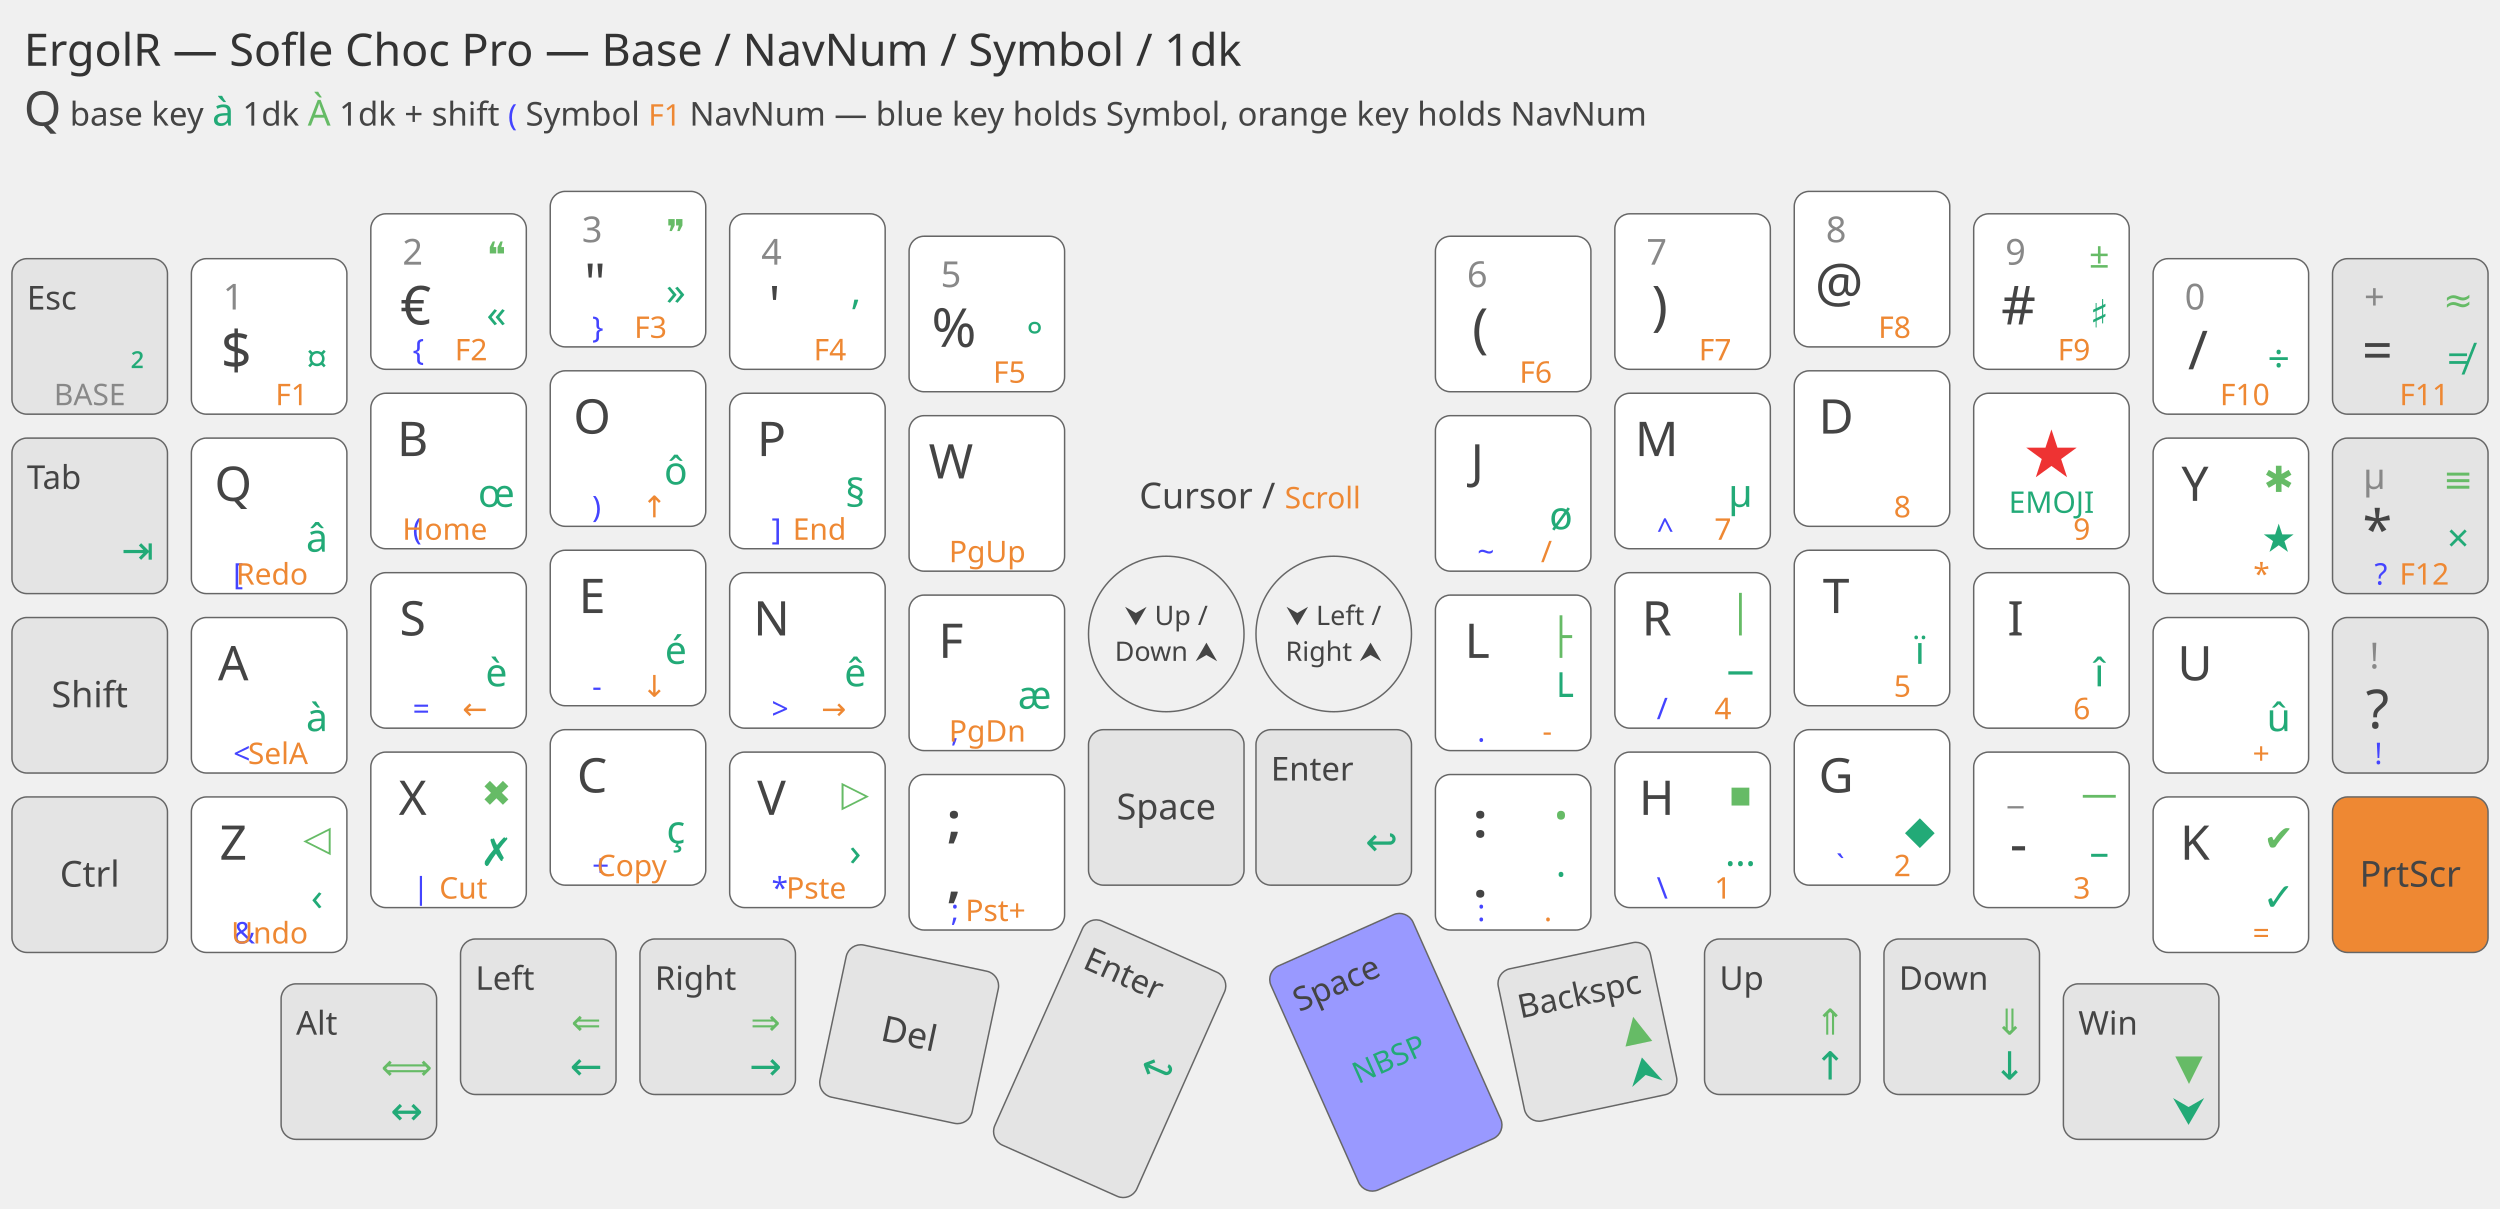
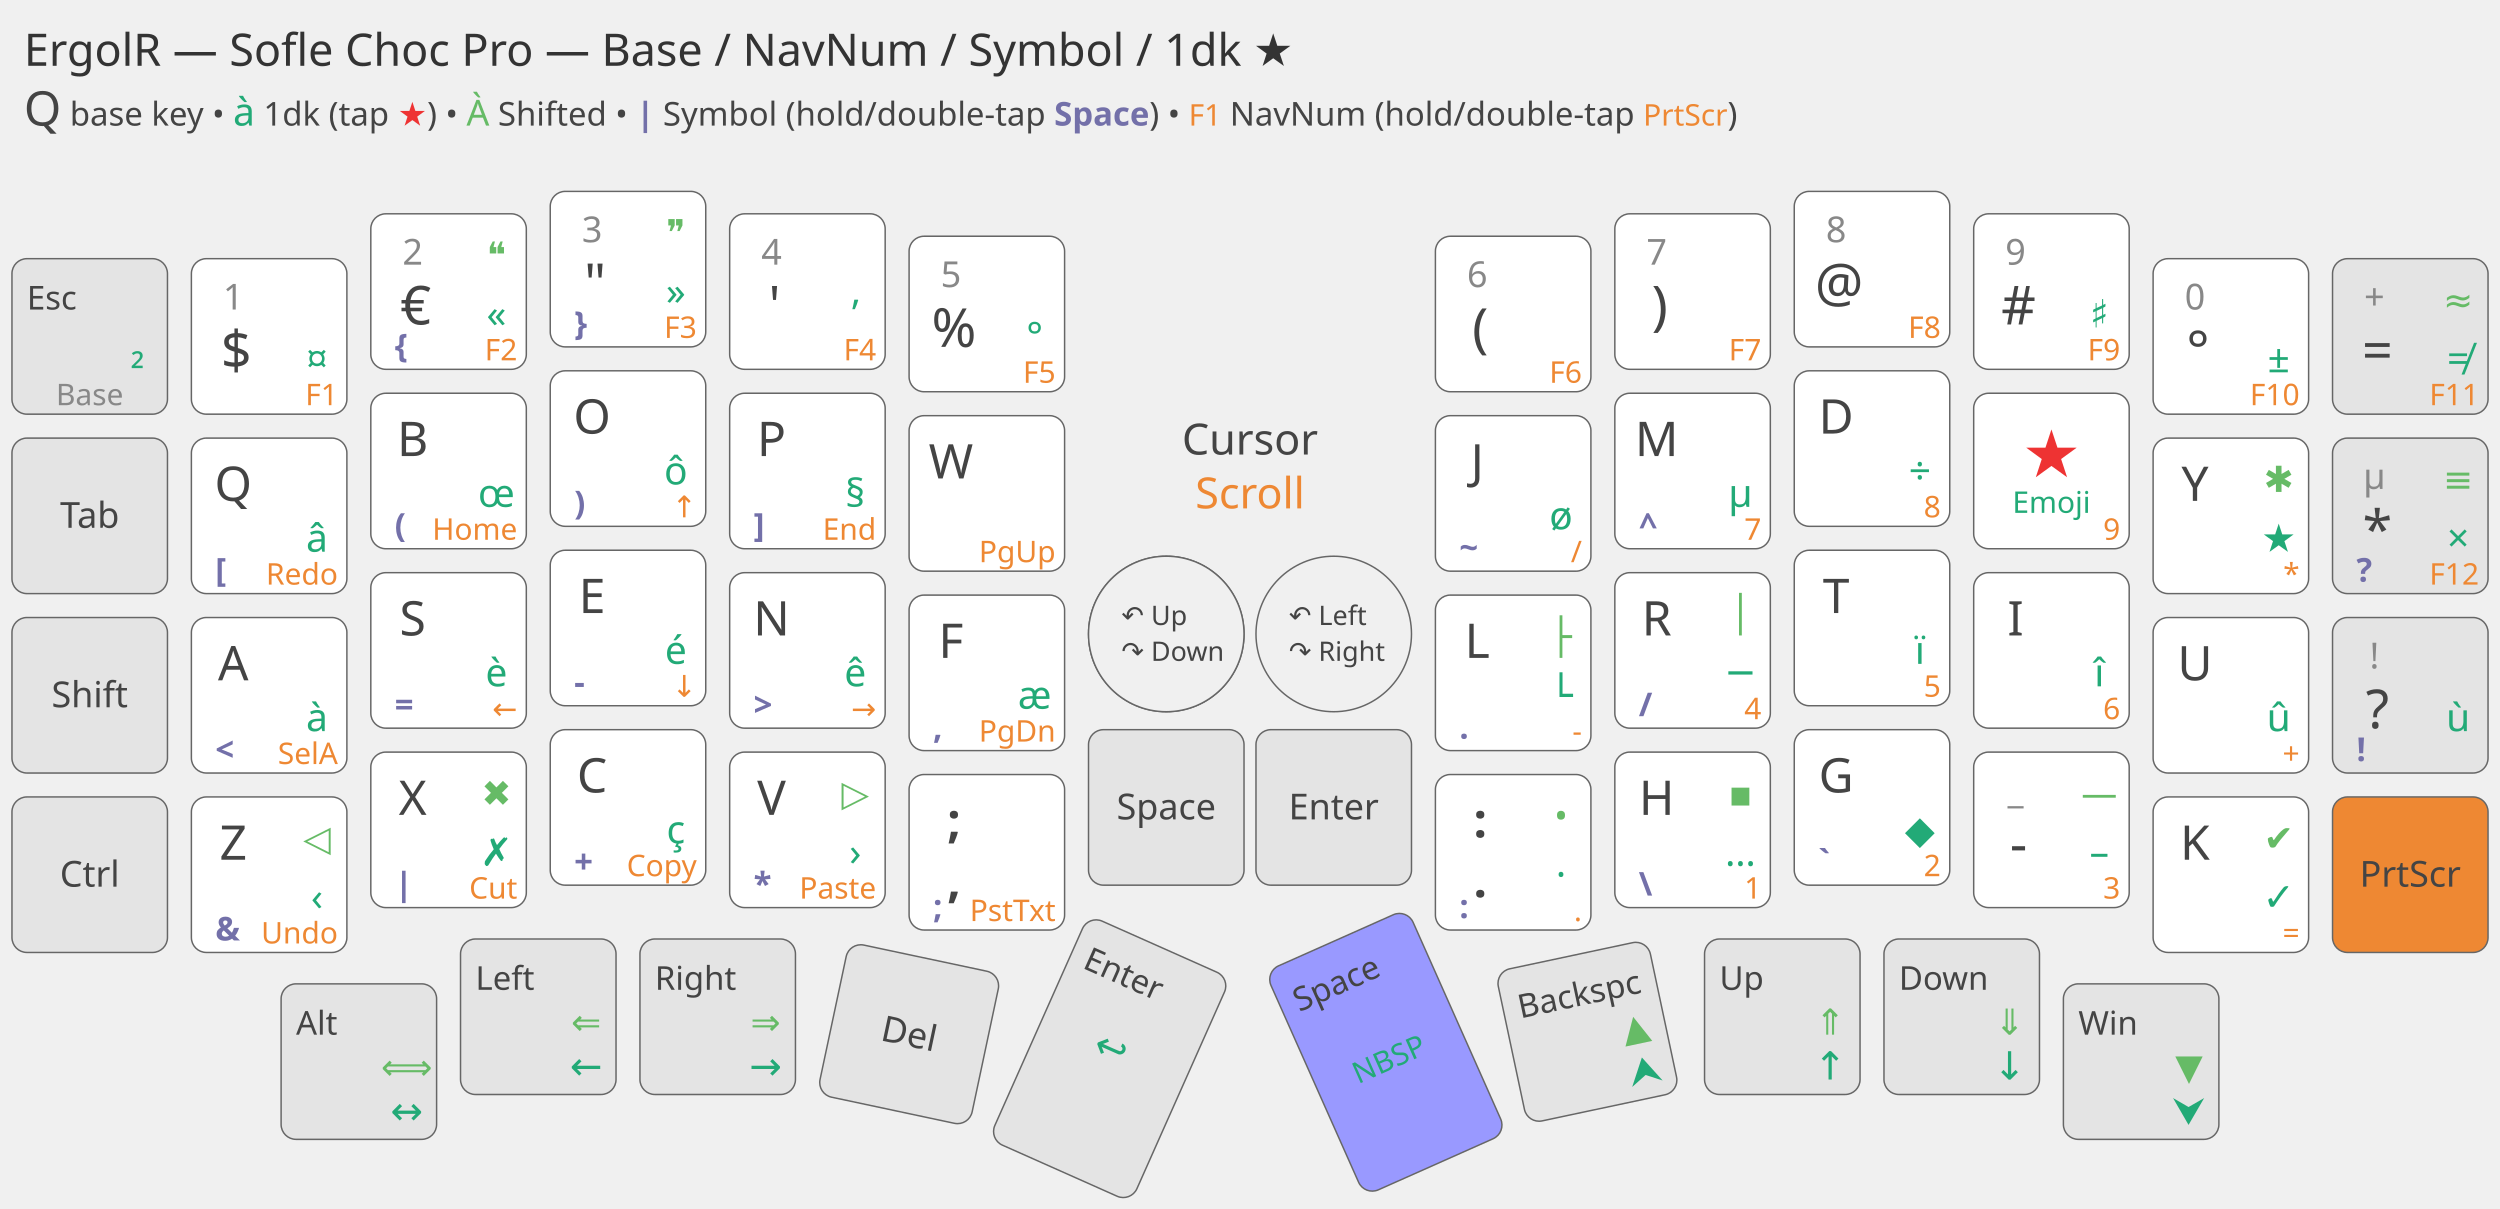
<svg xmlns="http://www.w3.org/2000/svg" viewBox="0 0 836 404">
  <style>
    :root { color-scheme: light dark; }
    rect, path, circle { fill: #fff; stroke: #666; stroke-width: .5px; }
    text { fill: #444; font: normal 18px sans-serif; text-anchor: middle; }

    .level1  { font-size: 18px; }
    .level2  { font-size: 12px; fill: #888; }
    .letter  { font-size: 16px; }
    .pair    { font-size: 16px; font-weight: bold; }
    .accent  { font-size: 13px; fill: #2a7; }
    .accent2 { font-size: 12px; fill: #6b6; }
-     .sym     { font-size: 10px; fill: #44f; text-anchor: start; }
+     .sym     { font-size: 11px; fill: #7370a9; font-weight: bold; text-anchor: start; }
    .nav     { font-size: 10px; fill: #e83; text-anchor: end; }
    .cap     { font-size: 12px; }
    .capTL   { font-size: 11px; text-anchor: start; }
    .accent.word { font-size: 10px; }
    .exit    { font-size: 10px; fill: #888; }
    .ghost   { font-size: 11px; fill: #888; text-anchor: start; }
    .emoji   { font-size: 21px; }
    .emoji.small { font-size: 15px; }
    .ename   { font-size: 9px; fill: #888; }
    .deadKey { fill: #e33; }
    .big     { font-size: 22px; }
    .specialKey rect { fill: #e4e4e4; }
    .title   { font-size: 15px; text-anchor: start; fill: #333; }
    .legend  { font-size: 11px; text-anchor: start; }
    .legend tspan { text-anchor: start; }
    .encTitle { font-size: 12px; }
-     .encText  { font-size: 9px; }
+     .encText  { font-size: 9px; text-anchor: start; }
    .encoder circle { fill: #f0f0f0; }

    #left  { transform: translate(  4px, 124px); }
    #right { transform: translate(480px, 124px); }

    /* column stagger */
    .col_L { transform: translate(  0px, 22.5px); }
    .col_1 { transform: translate( 60px, 22.5px); }
    .col_2 { transform: translate(120px,  7.5px); }
    .col_3 { transform: translate(180px,  0.0px); }
    .col_4 { transform: translate(240px,  7.5px); }
    .col_5 { transform: translate(300px, 15.0px); }
    .ext_L { transform: translate(360px, 120.0px); }

    .col_6 { transform: translate(  0px, 15.0px); }
    .col_7 { transform: translate( 60px,  7.5px); }
    .col_8 { transform: translate(120px,  0.0px); }
    .col_9 { transform: translate(180px,  7.5px); }
    .col_0 { transform: translate(240px, 22.5px); }
    .col_R { transform: translate(300px, 22.5px); }
    .ext_R { transform: translate(-60px, 120.0px); }

    /* thumb clusters, positioned with magic numbers */
    .thb_1 { transform: translate( 90px, 205px); }
    .thb_2 { transform: translate(150px, 190px); }
    .thb_3 { transform: translate(210px, 190px); }
    .thb_4 { transform: translate(280px, 191px); }
    .thb_5 { transform: translate(360px, 182px); }
    .thb_4 g { transform: rotate(12deg); }
    .thb_5 g { transform: rotate(24deg); }

    .thb_0 { transform: translate(210px, 205px); }
    .thb_9 { transform: translate(150px, 190px); }
    .thb_8 { transform: translate( 90px, 190px); }
    .thb_7 { transform: translate( 20px, 201px); }
    .thb_6 { transform: translate(-57px, 201px); }
    .thb_7 g { transform: rotate(-12deg); }
    .thb_6 g { transform: rotate(-24deg); }

    /* the two layer keys carry the colour of the layer they reach */
    #sym rect { fill: #99f; }
    #nav rect { fill: #e83; }
    #dk  rect { fill: #f99; }

    @media (prefers-color-scheme: dark) {
      rect, path, circle { fill: #444; }
      text             { fill: #bbb; }
      .specialKey rect { fill: #333; }
      .encoder circle  { fill: #3a3a3a; }
      .level2          { fill: #888; }
      .accent          { fill: #6b6; }
      .accent2         { fill: #4a4; }
      .ghost           { fill: #999; }
      .ename           { fill: #999; }
      .title           { fill: #ccc; }
      .exit            { fill: #999; }
+       #dk  rect        { fill: #b44; }
+       #nav rect        { fill: #c72; }
      #sym rect        { fill: #77d; }
-       #nav rect        { fill: #c72; }
-       #dk  rect        { fill: #b44; }
-       #sym text, #nav text, #dk text { fill: #fff; }
+       #dk  text,
+       #nav text,
+       #sym text.capTL  { fill: #fff; }
    }
  </style>
-   <text x="8" y="22" class="title">ErgolR — Sofle Choc Pro — Base / NavNum / Symbol / 1dk</text>
+   <text x="8" y="22" class="title">ErgolR — Sofle Choc Pro — Base / NavNum / Symbol / 1dk ★</text>
  <text x="8" y="42" class="legend">
-     <tspan class="letter">Q</tspan> base key  <tspan class="accent">à</tspan> 1dk  <tspan class="accent2">À</tspan> 1dk + shift  <tspan class="sym">(</tspan> Symbol  <tspan class="nav">F1</tspan> NavNum  — blue key holds Symbol, orange key holds NavNum</text>
+     <tspan class="letter">Q</tspan> base key 
+     • <tspan class="accent">à</tspan> 1dk (tap <tspan class="deadKey">★</tspan>) 
+     • <tspan class="accent2">À</tspan> Shifted
+     • <tspan class="sym">|</tspan> Symbol (hold/double-tap <tspan class="sym">Space</tspan>)
+     • <tspan class="nav">F1</tspan> NavNum (hold/double-tap <tspan class="nav">PrtScr</tspan>)
+   </text>
  <g class="encoder">
-     <text x="418" y="170" class="encTitle">
-       <tspan>Cursor</tspan> / <tspan class="nav" style="text-anchor: middle">Scroll</tspan>
+     <text x="418" y="152" class="encTitle">
+       <tspan style="text-anchor: middle; font-size: larger">Cursor</tspan>
    </text>
    <circle cx="390" cy="212" r="26" />
-     <text x="390" y="209" class="encText">⮟ Up /</text>
-     <text x="390" y="221" class="encText">Down ⮝</text>
-     <circle cx="446" cy="212" r="26" />
-     <text x="446" y="209" class="encText">⮟ Left /</text>
-     <text x="446" y="221" class="encText">Right ⮝</text>
+     <text x="418" y="170" class="encTitle">
+       <tspan class="nav" style="text-anchor: middle; font-size: larger">Scroll</tspan>
+     </text>
+     <circle cx="390" cy="212" r="26" />
+     <text x="375" y="209" class="encText">↶ Up</text>
+     <text x="375" y="221" class="encText">↷ Down</text>
+     <circle cx="446" cy="212" r="26" />4
+     <text x="431" y="209" class="encText">↶ Left</text>
+     <text x="431" y="221" class="encText">↷ Right</text>
  </g>
  <g id="left">
    <g class="col_L specialKey">
      <g transform="translate(0 -60)">
        <rect width="52" height="52" rx="5" ry="5" />
        <text x="5" y="17" class="capTL">Esc</text>
-         <text x="42" y="42" class="accent">²</text>
-         <text x="26" y="49" class="exit">BASE</text>
-       </g>
-       <g transform="translate(0 0)">
-         <rect width="52" height="52" rx="5" ry="5" />
-         <text x="5" y="17" class="capTL">Tab</text>
-         <text x="42" y="42" class="accent">⇥</text>
+         <text x="42" y="42" class="accent" title="square">²</text>
+         <text x="26" y="49" class="exit">Base</text>
+       </g>
+       <g transform="translate(0 0)">
+         <rect width="52" height="52" rx="5" ry="5" />
+         <text x="26" y="30" class="cap">Tab</text>
      </g>
      <g transform="translate(0 60)">
        <rect width="52" height="52" rx="5" ry="5" />
        <text x="26" y="30" class="cap">Shift</text>
      </g>
      <g transform="translate(0 120)">
        <rect width="52" height="52" rx="5" ry="5" />
        <text x="26" y="30" class="cap">Ctrl</text>
      </g>
    </g>
    <g class="col_1">
      <g transform="translate(0 -60)">
        <rect width="52" height="52" rx="5" ry="5" />
        <text x="14" y="17" class="level2">1</text>
        <text x="15" y="37" class="level1">$</text>
        <text x="42" y="38" class="accent">¤</text>
-         <text x="39" y="49" class="nav">F1</text>
+         <text x="49" y="49" class="nav">F1</text>
      </g>
      <g transform="translate(0 0)">
        <rect width="52" height="52" rx="5" ry="5" />
        <text x="14" y="21" class="letter">Q</text>
        <text x="42" y="38" class="accent">â</text>
-         <text x="14" y="49" class="sym">[</text>
-         <text x="39" y="49" class="nav">Redo</text>
+         <text x="8" y="48" class="sym">[</text>
+         <text x="49" y="49" class="nav">Redo</text>
      </g>
      <g transform="translate(0 60)">
        <rect width="52" height="52" rx="5" ry="5" />
        <text x="14" y="21" class="letter">A</text>
        <text x="42" y="38" class="accent">à</text>
-         <text x="14" y="49" class="sym">&lt;</text>
-         <text x="39" y="49" class="nav">SelA</text>
+         <text x="8" y="48" class="sym">&lt;</text>
+         <text x="49" y="49" class="nav">SelA</text>
      </g>
      <g transform="translate(0 120)">
        <rect width="52" height="52" rx="5" ry="5" />
        <text x="14" y="21" class="letter">Z</text>
        <text x="42" y="18" class="accent2">◁</text>
        <text x="42" y="38" class="accent">‹</text>
-         <text x="14" y="49" class="sym">&amp;</text>
-         <text x="39" y="49" class="nav">Undo</text>
+         <text x="8" y="48" class="sym">&amp;</text>
+         <text x="49" y="49" class="nav">Undo</text>
      </g>
    </g>
    <g class="col_2">
      <g transform="translate(0 -60)">
        <rect width="52" height="52" rx="5" ry="5" />
        <text x="14" y="17" class="level2">2</text>
        <text x="15" y="37" class="level1">€</text>
        <text x="42" y="18" class="accent2">❝</text>
        <text x="42" y="38" class="accent">«</text>
-         <text x="14" y="49" class="sym">{</text>
-         <text x="39" y="49" class="nav">F2</text>
+         <text x="8" y="48" class="sym">{</text>
+         <text x="49" y="49" class="nav">F2</text>
      </g>
      <g transform="translate(0 0)">
        <rect width="52" height="52" rx="5" ry="5" />
        <text x="14" y="21" class="letter">B</text>
        <text x="42" y="38" class="accent">œ</text>
-         <text x="14" y="49" class="sym">(</text>
-         <text x="39" y="49" class="nav">Home</text>
+         <text x="8" y="48" class="sym">(</text>
+         <text x="49" y="49" class="nav">Home</text>
      </g>
      <g transform="translate(0 60)">
        <rect width="52" height="52" rx="5" ry="5" />
        <text x="14" y="21" class="letter">S</text>
        <text x="42" y="38" class="accent">è</text>
-         <text x="14" y="49" class="sym">=</text>
-         <text x="39" y="49" class="nav">←</text>
+         <text x="8" y="48" class="sym">=</text>
+         <text x="49" y="49" class="nav">←</text>
      </g>
      <g transform="translate(0 120)">
        <rect width="52" height="52" rx="5" ry="5" />
        <text x="14" y="21" class="letter">X</text>
        <text x="42" y="18" class="accent2">✖</text>
        <text x="42" y="38" class="accent">✗</text>
-         <text x="14" y="49" class="sym">|</text>
-         <text x="39" y="49" class="nav">Cut</text>
+         <text x="8" y="48" class="sym">|</text>
+         <text x="49" y="49" class="nav">Cut</text>
      </g>
    </g>
    <g class="col_3">
      <g transform="translate(0 -60)">
        <rect width="52" height="52" rx="5" ry="5" />
        <text x="14" y="17" class="level2">3</text>
        <text x="15" y="37" class="level1">"</text>
        <text x="42" y="18" class="accent2">❞</text>
        <text x="42" y="38" class="accent">»</text>
-         <text x="14" y="49" class="sym">}</text>
-         <text x="39" y="49" class="nav">F3</text>
+         <text x="8" y="48" class="sym">}</text>
+         <text x="49" y="49" class="nav">F3</text>
      </g>
      <g transform="translate(0 0)">
        <rect width="52" height="52" rx="5" ry="5" />
        <text x="14" y="21" class="letter">O</text>
        <text x="42" y="38" class="accent">ô</text>
-         <text x="14" y="49" class="sym">)</text>
-         <text x="39" y="49" class="nav">↑</text>
+         <text x="8" y="48" class="sym">)</text>
+         <text x="49" y="49" class="nav">↑</text>
      </g>
      <g transform="translate(0 60)">
        <rect width="52" height="52" rx="5" ry="5" />
        <text x="14" y="21" class="letter">E</text>
        <text x="42" y="38" class="accent">é</text>
-         <text x="14" y="49" class="sym">-</text>
-         <text x="39" y="49" class="nav">↓</text>
+         <text x="8" y="48" class="sym">-</text>
+         <text x="49" y="49" class="nav">↓</text>
      </g>
      <g transform="translate(0 120)">
        <rect width="52" height="52" rx="5" ry="5" />
        <text x="14" y="21" class="letter">C</text>
        <text x="42" y="38" class="accent">ç</text>
-         <text x="14" y="49" class="sym">+</text>
-         <text x="39" y="49" class="nav">Copy</text>
+         <text x="8" y="48" class="sym">+</text>
+         <text x="49" y="49" class="nav">Copy</text>
      </g>
    </g>
    <g class="col_4">
      <g transform="translate(0 -60)">
        <rect width="52" height="52" rx="5" ry="5" />
        <text x="14" y="17" class="level2">4</text>
        <text x="15" y="37" class="level1">'</text>
        <text x="42" y="38" class="accent">’</text>
-         <text x="39" y="49" class="nav">F4</text>
+         <text x="49" y="49" class="nav">F4</text>
      </g>
      <g transform="translate(0 0)">
        <rect width="52" height="52" rx="5" ry="5" />
        <text x="14" y="21" class="letter">P</text>
        <text x="42" y="38" class="accent">§</text>
-         <text x="14" y="49" class="sym">]</text>
-         <text x="39" y="49" class="nav">End</text>
+         <text x="8" y="48" class="sym">]</text>
+         <text x="49" y="49" class="nav">End</text>
      </g>
      <g transform="translate(0 60)">
        <rect width="52" height="52" rx="5" ry="5" />
        <text x="14" y="21" class="letter">N</text>
        <text x="42" y="38" class="accent">ê</text>
-         <text x="14" y="49" class="sym">&gt;</text>
-         <text x="39" y="49" class="nav">→</text>
+         <text x="8" y="48" class="sym">&gt;</text>
+         <text x="49" y="49" class="nav">→</text>
      </g>
      <g transform="translate(0 120)">
        <rect width="52" height="52" rx="5" ry="5" />
        <text x="14" y="21" class="letter">V</text>
        <text x="42" y="18" class="accent2">▷</text>
        <text x="42" y="38" class="accent">›</text>
-         <text x="14" y="49" class="sym">*</text>
-         <text x="39" y="49" class="nav">Pste</text>
+         <text x="8" y="48" class="sym">*</text>
+         <text x="49" y="49" class="nav">Paste</text>
      </g>
    </g>
    <g class="col_5">
      <g transform="translate(0 -60)">
        <rect width="52" height="52" rx="5" ry="5" />
        <text x="14" y="17" class="level2">5</text>
        <text x="15" y="37" class="level1">%</text>
        <text x="42" y="38" class="accent">°</text>
-         <text x="39" y="49" class="nav">F5</text>
+         <text x="49" y="49" class="nav">F5</text>
      </g>
      <g transform="translate(0 0)">
        <rect width="52" height="52" rx="5" ry="5" />
        <text x="14" y="21" class="letter">W</text>
-         <text x="39" y="49" class="nav">PgUp</text>
+         <text x="49" y="49" class="nav">PgUp</text>
      </g>
      <g transform="translate(0 60)">
        <rect width="52" height="52" rx="5" ry="5" />
        <text x="14" y="21" class="letter">F</text>
        <text x="42" y="38" class="accent">æ</text>
-         <text x="14" y="49" class="sym">,</text>
-         <text x="39" y="49" class="nav">PgDn</text>
+         <text x="8" y="48" class="sym">,</text>
+         <text x="49" y="49" class="nav">PgDn</text>
      </g>
      <g transform="translate(0 120)">
        <rect width="52" height="52" rx="5" ry="5" />
        <text x="15" y="21" class="pair">;</text>
        <text x="15" y="41" class="pair">,</text>
-         <text x="14" y="49" class="sym">;</text>
-         <text x="39" y="49" class="nav">Pst+</text>
+         <text x="8" y="48" class="sym">;</text>
+         <text x="49" y="49" class="nav" title="Paste as text">PstTxt</text>
      </g>
    </g>
    <g class="ext_L specialKey">
      <g>
        <rect width="52" height="52" rx="5" ry="5" />
        <text x="26" y="30" class="cap">Space</text>
      </g>
    </g>
    <g class="thb_5 specialKey">
      <g>
        <rect width="52" height="82" rx="5" ry="5" />
        <text x="5" y="17" class="capTL">Enter</text>
-         <text x="42" y="42" class="accent">↩</text>
+         <text x="25" y="42" class="accent">↩</text>
      </g>
    </g>
    <g class="thb_4 specialKey">
      <g>
        <rect width="52" height="52" rx="5" ry="5" />
        <text x="26" y="30" class="cap">Del</text>
      </g>
    </g>
    <g class="thb_3 specialKey">
      <g>
        <rect width="52" height="52" rx="5" ry="5" />
        <text x="5" y="17" class="capTL">Right</text>
        <text x="42" y="32" class="accent2">⇒</text>
        <text x="42" y="47" class="accent">→</text>
      </g>
    </g>
    <g class="thb_2 specialKey">
      <g>
        <rect width="52" height="52" rx="5" ry="5" />
        <text x="5" y="17" class="capTL">Left</text>
        <text x="42" y="32" class="accent2">⇐</text>
        <text x="42" y="47" class="accent">←</text>
      </g>
    </g>
    <g class="thb_1 specialKey">
      <g>
        <rect width="52" height="52" rx="5" ry="5" />
        <text x="5" y="17" class="capTL">Alt</text>
        <text x="42" y="32" class="accent2">⟺</text>
        <text x="42" y="47" class="accent">↔</text>
      </g>
    </g>
  </g>
  <g id="right">
    <g class="col_6">
      <g transform="translate(0 -60)">
        <rect width="52" height="52" rx="5" ry="5" />
        <text x="14" y="17" class="level2">6</text>
        <text x="15" y="37" class="level1">(</text>
-         <text x="39" y="49" class="nav">F6</text>
+         <text x="49" y="49" class="nav">F6</text>
      </g>
      <g transform="translate(0 0)">
        <rect width="52" height="52" rx="5" ry="5" />
        <text x="14" y="21" class="letter">J</text>
        <text x="42" y="38" class="accent">ø</text>
-         <text x="14" y="49" class="sym">~</text>
-         <text x="39" y="49" class="nav">/</text>
+         <text x="8" y="48" class="sym">~</text>
+         <text x="49" y="49" class="nav">/</text>
      </g>
      <g transform="translate(0 60)">
        <rect width="52" height="52" rx="5" ry="5" />
        <text x="14" y="21" class="letter">L</text>
        <text x="42" y="18" class="accent2">├</text>
        <text x="42" y="38" class="accent">└</text>
-         <text x="14" y="49" class="sym">.</text>
-         <text x="39" y="49" class="nav">-</text>
+         <text x="8" y="48" class="sym">.</text>
+         <text x="49" y="49" class="nav">-</text>
      </g>
      <g transform="translate(0 120)">
        <rect width="52" height="52" rx="5" ry="5" />
        <text x="15" y="21" class="pair">:</text>
        <text x="15" y="41" class="pair">.</text>
        <text x="42" y="18" class="accent2">•</text>
        <text x="42" y="38" class="accent">·</text>
-         <text x="14" y="49" class="sym">:</text>
-         <text x="39" y="49" class="nav">.</text>
+         <text x="8" y="48" class="sym">:</text>
+         <text x="49" y="49" class="nav">.</text>
      </g>
    </g>
    <g class="col_7">
      <g transform="translate(0 -60)">
        <rect width="52" height="52" rx="5" ry="5" />
        <text x="14" y="17" class="level2">7</text>
        <text x="15" y="37" class="level1">)</text>
-         <text x="39" y="49" class="nav">F7</text>
+         <text x="49" y="49" class="nav">F7</text>
      </g>
      <g transform="translate(0 0)">
        <rect width="52" height="52" rx="5" ry="5" />
        <text x="14" y="21" class="letter">M</text>
        <text x="42" y="38" class="accent">µ</text>
-         <text x="14" y="49" class="sym">^</text>
-         <text x="39" y="49" class="nav">7</text>
+         <text x="8" y="48" class="sym">^</text>
+         <text x="49" y="49" class="nav">7</text>
      </g>
      <g transform="translate(0 60)">
        <rect width="52" height="52" rx="5" ry="5" />
        <text x="14" y="21" class="letter">R</text>
        <text x="42" y="18" class="accent2">│</text>
        <text x="42" y="38" class="accent">─</text>
-         <text x="14" y="49" class="sym">/</text>
-         <text x="39" y="49" class="nav">4</text>
+         <text x="8" y="48" class="sym">/</text>
+         <text x="49" y="49" class="nav">4</text>
      </g>
      <g transform="translate(0 120)">
        <rect width="52" height="52" rx="5" ry="5" />
        <text x="14" y="21" class="letter">H</text>
        <text x="42" y="18" class="accent2">▪</text>
        <text x="42" y="38" class="accent">…</text>
-         <text x="14" y="49" class="sym">\</text>
-         <text x="39" y="49" class="nav">1</text>
+         <text x="8" y="48" class="sym">\</text>
+         <text x="49" y="49" class="nav">1</text>
      </g>
    </g>
    <g class="col_8">
      <g transform="translate(0 -60)">
        <rect width="52" height="52" rx="5" ry="5" />
        <text x="14" y="17" class="level2">8</text>
        <text x="15" y="37" class="level1">@</text>
-         <text x="39" y="49" class="nav">F8</text>
+         <text x="49" y="49" class="nav">F8</text>
      </g>
      <g transform="translate(0 0)">
        <rect width="52" height="52" rx="5" ry="5" />
        <text x="14" y="21" class="letter">D</text>
-         <text x="39" y="49" class="nav">8</text>
+         <text x="49" y="49" class="nav">8</text>
+         <text x="42" y="38" class="accent">÷</text>
      </g>
      <g transform="translate(0 60)">
        <rect width="52" height="52" rx="5" ry="5" />
        <text x="14" y="21" class="letter">T</text>
        <text x="42" y="38" class="accent">ï</text>
-         <text x="39" y="49" class="nav">5</text>
+         <text x="49" y="49" class="nav">5</text>
      </g>
      <g transform="translate(0 120)">
        <rect width="52" height="52" rx="5" ry="5" />
        <text x="14" y="21" class="letter">G</text>
        <text x="42" y="38" class="accent">◆</text>
-         <text x="14" y="49" class="sym">`</text>
-         <text x="39" y="49" class="nav">2</text>
+         <text x="8" y="48" class="sym">`</text>
+         <text x="49" y="49" class="nav">2</text>
      </g>
    </g>
    <g class="col_9">
      <g transform="translate(0 -60)">
        <rect width="52" height="52" rx="5" ry="5" />
        <text x="14" y="17" class="level2">9</text>
        <text x="15" y="37" class="level1">#</text>
-         <text x="42" y="18" class="accent2">±</text>
        <text x="42" y="38" class="accent">♯</text>
-         <text x="39" y="49" class="nav">F9</text>
+         <text x="49" y="49" class="nav">F9</text>
      </g>
      <g transform="translate(0 0)">
        <rect width="52" height="52" rx="5" ry="5" />
        <text x="26" y="28" class="deadKey big">★</text>
-         <text x="26" y="40" class="accent word">EMOJI</text>
-         <text x="39" y="49" class="nav">9</text>
+         <text x="26" y="40" class="accent word">Emoji</text>
+         <text x="49" y="49" class="nav">9</text>
      </g>
      <g transform="translate(0 60)">
        <rect width="52" height="52" rx="5" ry="5" />
        <text x="14" y="21" class="letter">I</text>
        <text x="42" y="38" class="accent">î</text>
-         <text x="39" y="49" class="nav">6</text>
+         <text x="49" y="49" class="nav">6</text>
      </g>
      <g transform="translate(0 120)">
        <rect width="52" height="52" rx="5" ry="5" />
        <text x="14" y="17" class="level2">_</text>
        <text x="15" y="37" class="level1">-</text>
        <text x="42" y="18" class="accent2">—</text>
        <text x="42" y="38" class="accent">–</text>
-         <text x="39" y="49" class="nav">3</text>
+         <text x="49" y="49" class="nav">3</text>
      </g>
    </g>
    <g class="col_0">
      <g transform="translate(0 -60)">
        <rect width="52" height="52" rx="5" ry="5" />
        <text x="14" y="17" class="level2">0</text>
-         <text x="15" y="37" class="level1">/</text>
-         <text x="42" y="38" class="accent">÷</text>
-         <text x="39" y="49" class="nav">F10</text>
+         <text x="15" y="37" class="level1">°</text>
+         <text x="42" y="38" class="accent">±</text>
+         <text x="49" y="49" class="nav">F10</text>
      </g>
      <g transform="translate(0 0)">
        <rect width="52" height="52" rx="5" ry="5" />
        <text x="14" y="21" class="letter">Y</text>
        <text x="42" y="18" class="accent2">✱</text>
        <text x="42" y="38" class="accent">★</text>
-         <text x="39" y="49" class="nav">*</text>
+         <text x="49" y="49" class="nav">*</text>
      </g>
      <g transform="translate(0 60)">
        <rect width="52" height="52" rx="5" ry="5" />
        <text x="14" y="21" class="letter">U</text>
        <text x="42" y="38" class="accent">û</text>
-         <text x="39" y="49" class="nav">+</text>
+         <text x="49" y="49" class="nav">+</text>
      </g>
      <g transform="translate(0 120)">
        <rect width="52" height="52" rx="5" ry="5" />
        <text x="14" y="21" class="letter">K</text>
        <text x="42" y="18" class="accent2">✔</text>
        <text x="42" y="38" class="accent">✓</text>
-         <text x="39" y="49" class="nav">=</text>
+         <text x="49" y="49" class="nav">=</text>
      </g>
    </g>
    <g class="col_R specialKey">
      <g transform="translate(0 -60)">
        <rect width="52" height="52" rx="5" ry="5" />
        <text x="14" y="17" class="level2">+</text>
        <text x="15" y="37" class="level1">=</text>
        <text x="42" y="18" class="accent2">≈</text>
        <text x="42" y="38" class="accent">≠</text>
-         <text x="39" y="49" class="nav">F11</text>
+         <text x="49" y="49" class="nav">F11</text>
      </g>
      <g transform="translate(0 0)">
        <rect width="52" height="52" rx="5" ry="5" />
        <text x="14" y="17" class="level2">µ</text>
        <text x="15" y="37" class="level1">*</text>
        <text x="42" y="18" class="accent2">≡</text>
        <text x="42" y="38" class="accent">×</text>
-         <text x="14" y="49" class="sym">?</text>
-         <text x="39" y="49" class="nav">F12</text>
+         <text x="8" y="48" class="sym">?</text>
+         <text x="49" y="49" class="nav">F12</text>
      </g>
      <g transform="translate(0 60)">
        <rect width="52" height="52" rx="5" ry="5" />
        <text x="14" y="17" class="level2">!</text>
        <text x="15" y="37" class="level1">?</text>
-         <text x="14" y="49" class="sym">!</text>
+         <text x="8" y="48" class="sym">!</text>
+         <text x="42" y="38" class="accent">ù</text>
      </g>
      <g transform="translate(0 120)" id="nav">
        <rect width="52" height="52" rx="5" ry="5" />
        <text x="26" y="30" class="cap">PrtScr</text>
      </g>
    </g>
    <g class="ext_R specialKey">
      <g>
        <rect width="52" height="52" rx="5" ry="5" />
-         <text x="5" y="17" class="capTL">Enter</text>
-         <text x="42" y="42" class="accent">↩</text>
+         <text x="26" y="30" class="cap">Enter</text>
      </g>
    </g>
    <g class="thb_6 specialKey" id="sym">
      <g>
        <rect width="52" height="82" rx="5" ry="5" />
        <text x="5" y="17" class="capTL">Space</text>
        <text x="26" y="47" class="accent word">NBSP</text>
      </g>
    </g>
    <g class="thb_7 specialKey">
      <g>
        <rect width="52" height="52" rx="5" ry="5" />
        <text x="5" y="17" class="capTL">Backspc</text>
        <text x="42" y="32" class="accent2">▲</text>
        <text x="42" y="47" class="accent">⮝</text>
      </g>
    </g>
    <g class="thb_8 specialKey">
      <g>
        <rect width="52" height="52" rx="5" ry="5" />
        <text x="5" y="17" class="capTL">Up</text>
        <text x="42" y="32" class="accent2">⇑</text>
        <text x="42" y="47" class="accent">↑</text>
      </g>
    </g>
    <g class="thb_9 specialKey">
      <g>
        <rect width="52" height="52" rx="5" ry="5" />
        <text x="5" y="17" class="capTL">Down</text>
        <text x="42" y="32" class="accent2">⇓</text>
        <text x="42" y="47" class="accent">↓</text>
      </g>
    </g>
    <g class="thb_0 specialKey">
      <g>
        <rect width="52" height="52" rx="5" ry="5" />
        <text x="5" y="17" class="capTL">Win</text>
        <text x="42" y="32" class="accent2">▼</text>
        <text x="42" y="47" class="accent">⮟</text>
      </g>
    </g>
  </g>
</svg>
